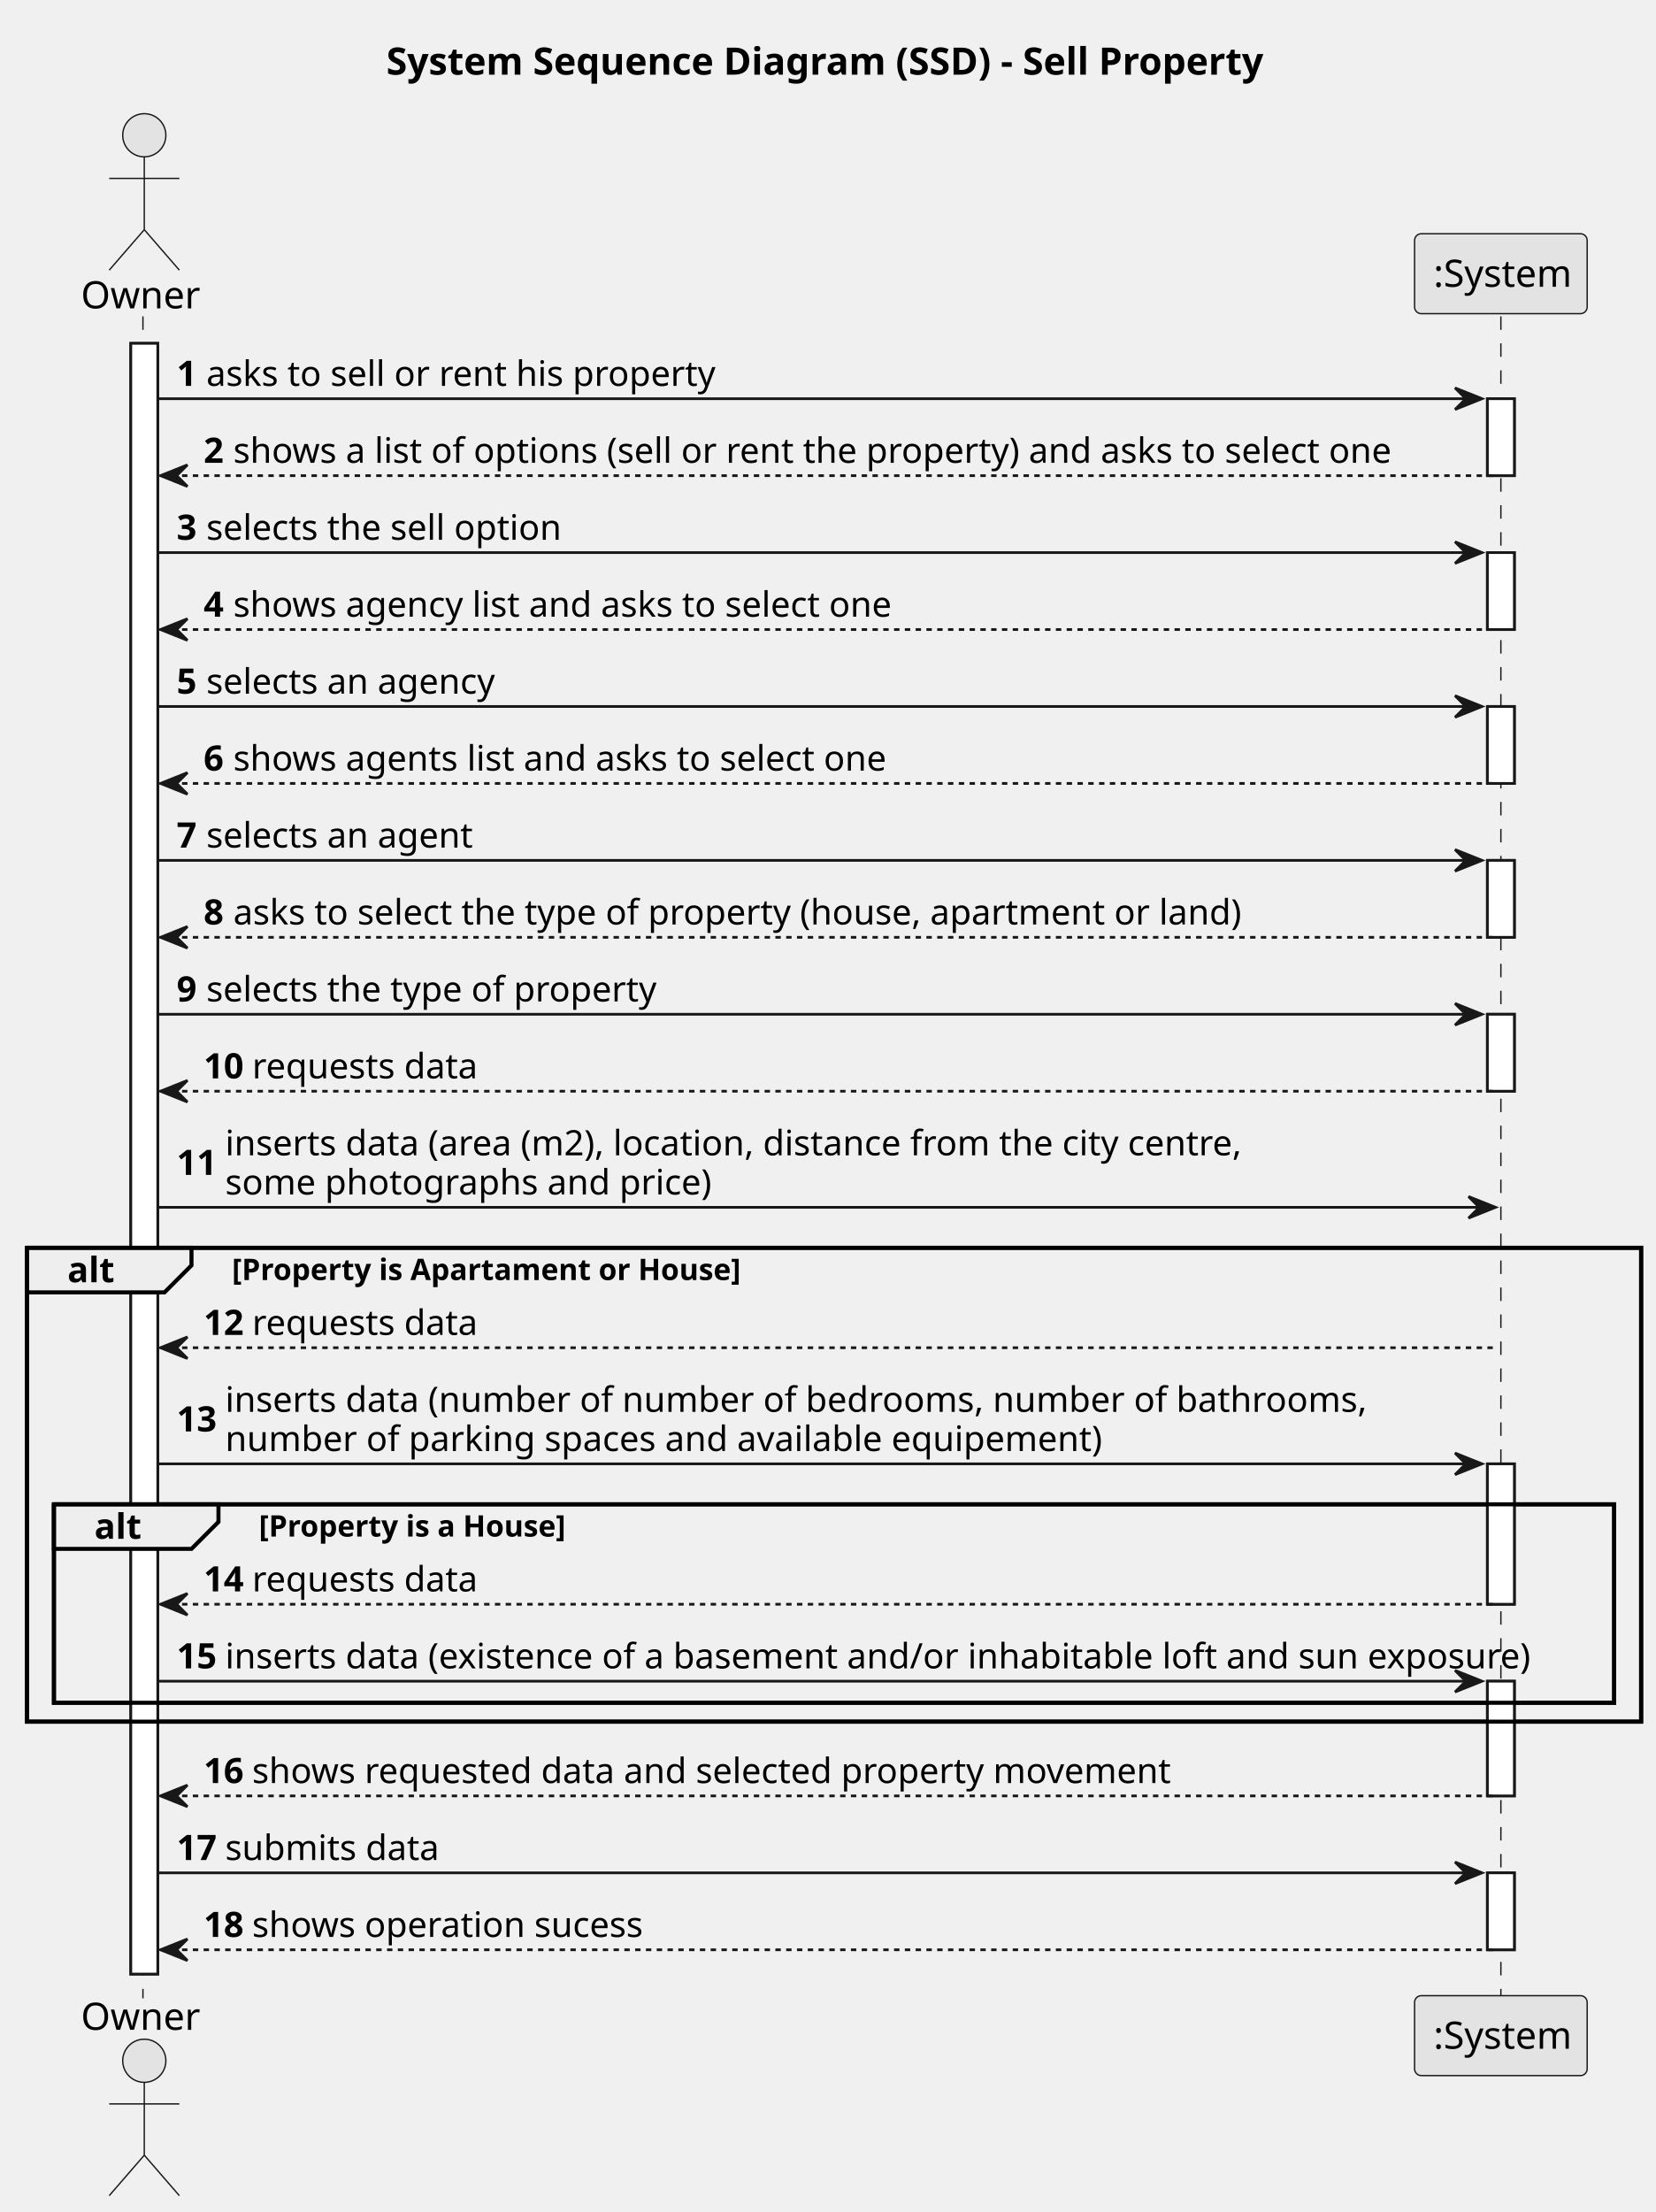
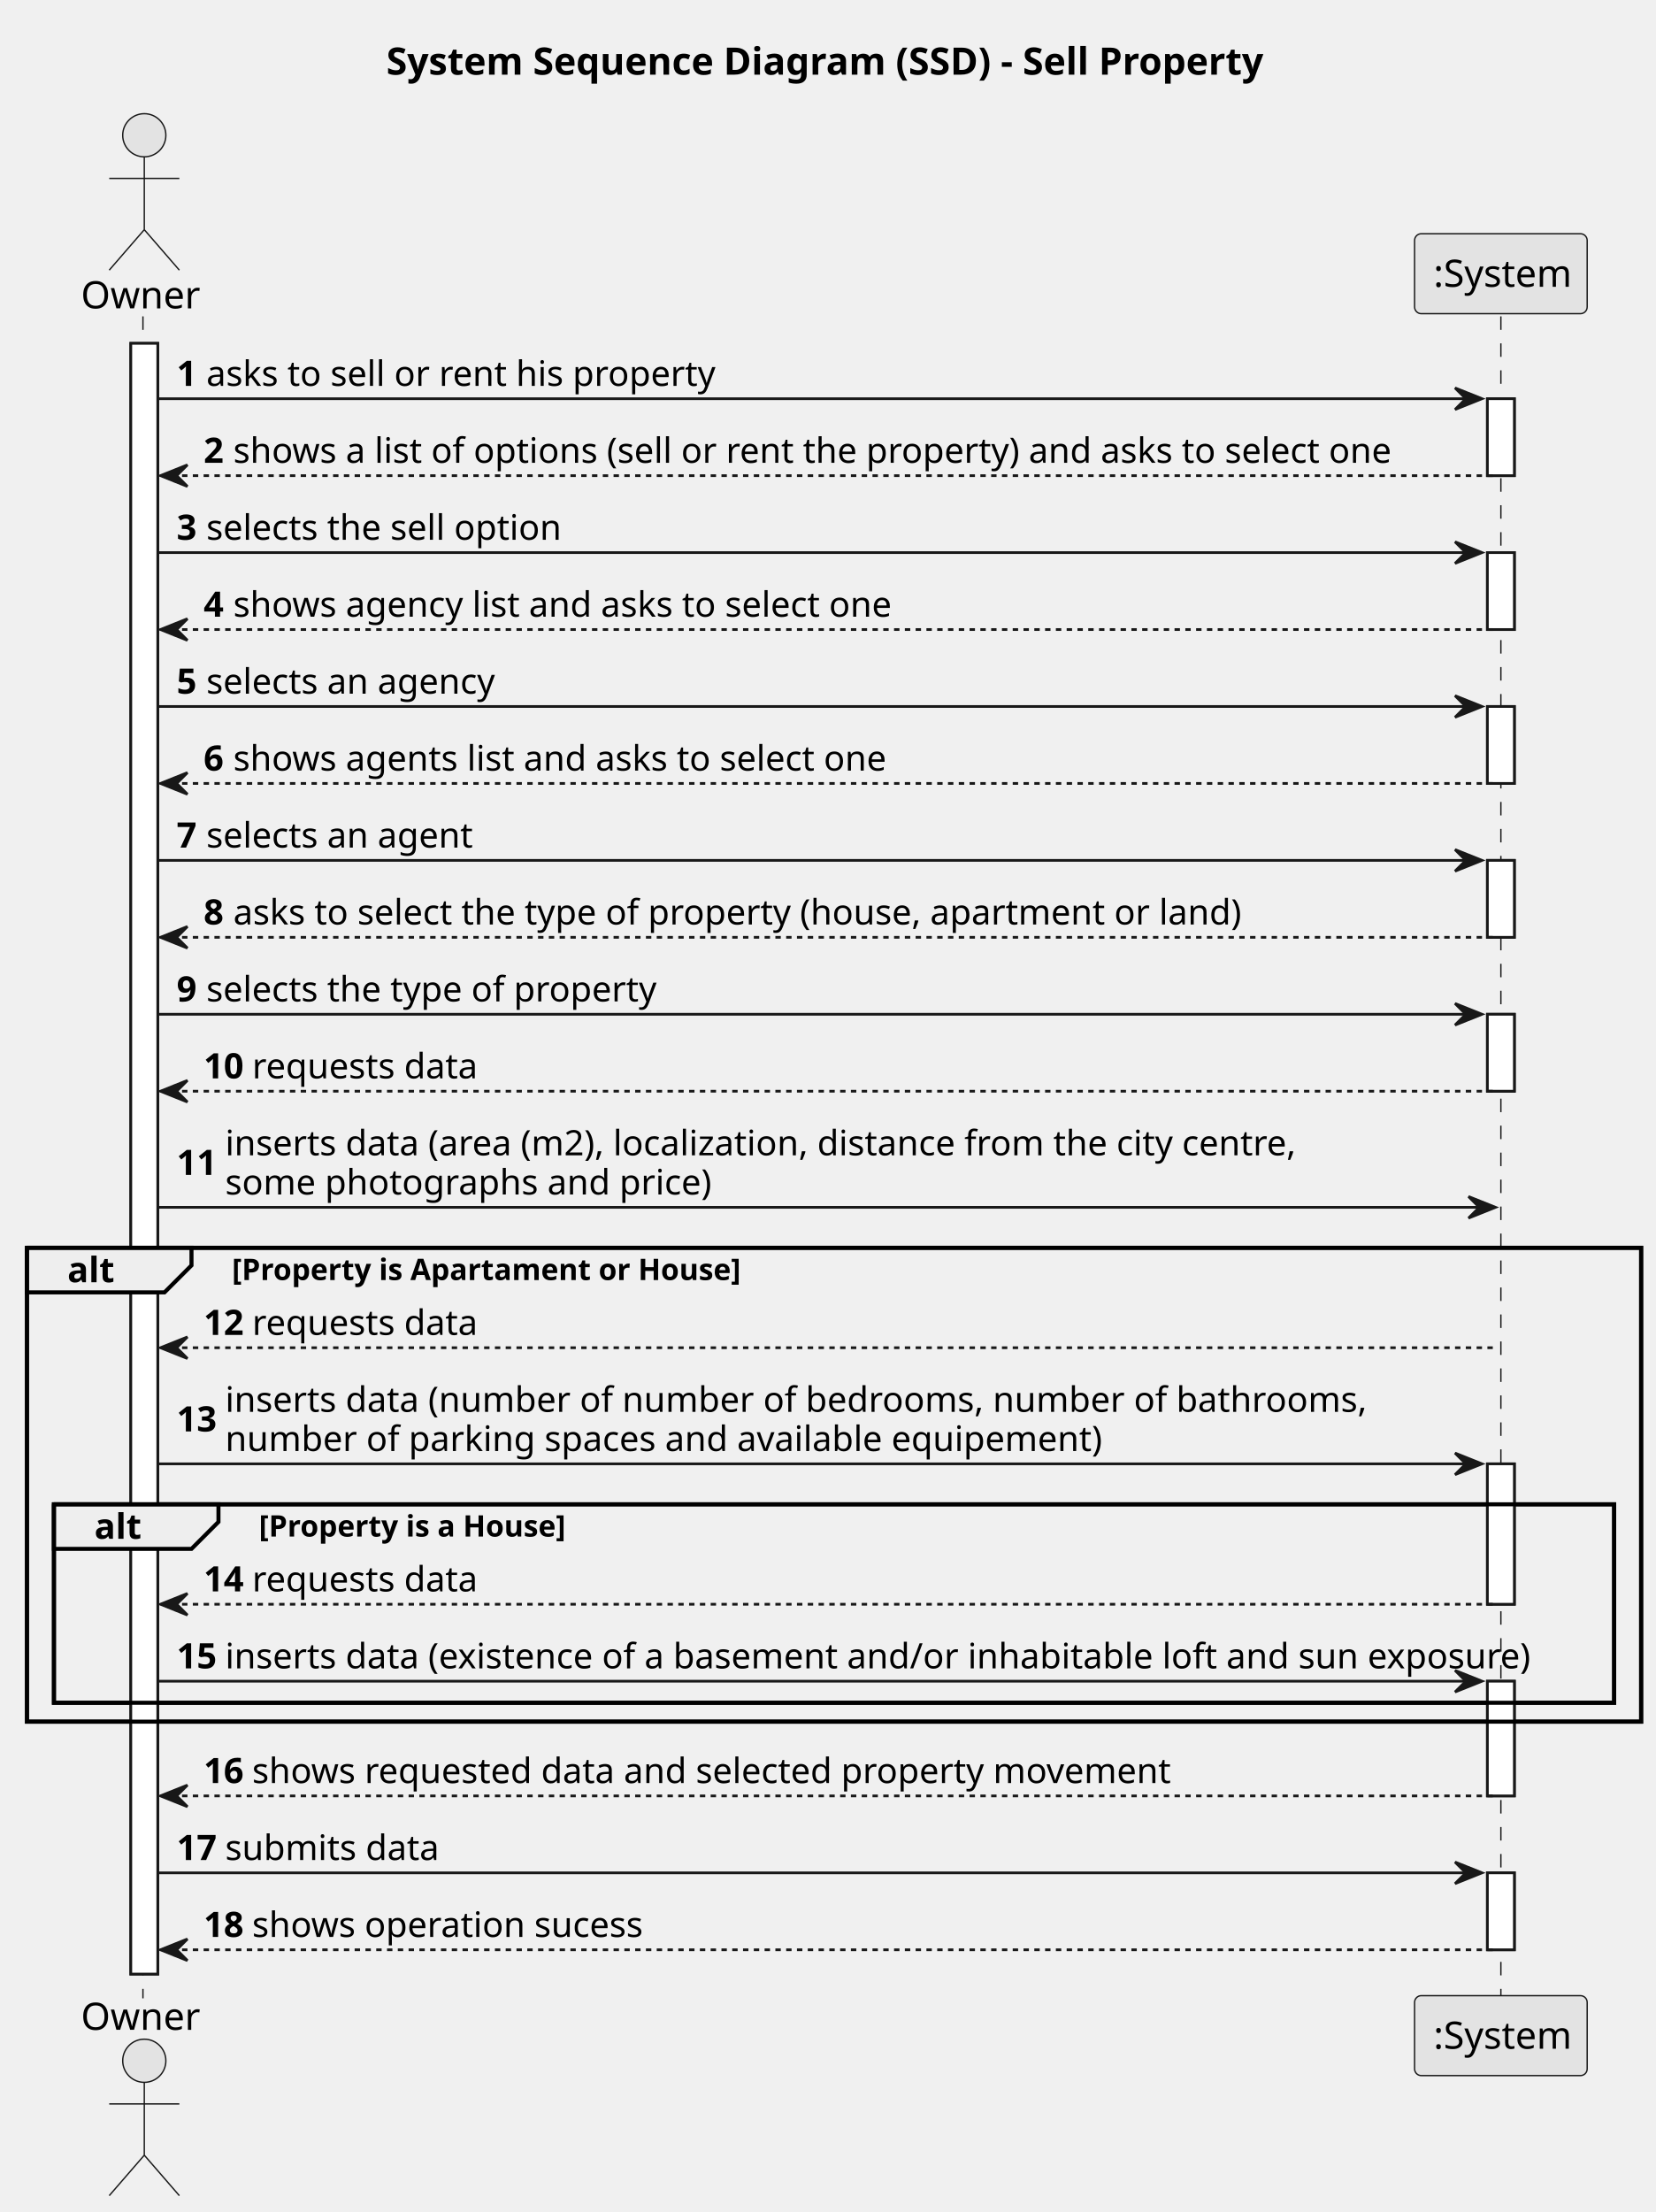
<svg xmlns="http://www.w3.org/2000/svg" contentStyleType="text/css" height="820px" preserveAspectRatio="none" style="width:614px;height:820px;background:#FFFFFF;" version="1.1" viewBox="0 0 614 820" width="614px" zoomAndPan="magnify">
  <defs />
  <g>
    <text fill="#000000" font-family="sans-serif" font-size="14" font-weight="bold" lengthAdjust="spacing" textLength="331" x="143.25" y="27.674">System Sequence Diagram (SSD) - Sell Property</text>
    <rect fill="#FFFFFF" height="604.516" style="stroke:#181818;stroke-width:1.0;" width="10" x="48.5" y="127.281" />
    <rect fill="#FFFFFF" height="28.523" style="stroke:#181818;stroke-width:1.0;" width="10" x="551.5" y="147.805" />
    <rect fill="#FFFFFF" height="28.523" style="stroke:#181818;stroke-width:1.0;" width="10" x="551.5" y="204.852" />
    <rect fill="#FFFFFF" height="28.523" style="stroke:#181818;stroke-width:1.0;" width="10" x="551.5" y="261.898" />
    <rect fill="#FFFFFF" height="28.523" style="stroke:#181818;stroke-width:1.0;" width="10" x="551.5" y="318.945" />
    <rect fill="#FFFFFF" height="28.523" style="stroke:#181818;stroke-width:1.0;" width="10" x="551.5" y="375.992" />
    <rect fill="#FFFFFF" height="52.047" style="stroke:#181818;stroke-width:1.0;" width="10" x="551.5" y="542.656" />
    <rect fill="#FFFFFF" height="42.523" style="stroke:#181818;stroke-width:1.0;" width="10" x="551.5" y="623.227" />
    <rect fill="#FFFFFF" height="28.523" style="stroke:#181818;stroke-width:1.0;" width="10" x="551.5" y="694.273" />
    <rect fill="none" height="175.664" style="stroke:#000000;stroke-width:1.5;" width="598.5" x="10" y="462.562" />
    <rect fill="none" height="73.57" style="stroke:#000000;stroke-width:1.5;" width="578.5" x="20" y="557.656" />
    <line style="stroke:#181818;stroke-width:0.5;stroke-dasharray:5.0,5.0;" x1="53" x2="53" y1="117.281" y2="740.797" />
    <line style="stroke:#181818;stroke-width:0.5;stroke-dasharray:5.0,5.0;" x1="556.5" x2="556.5" y1="117.281" y2="740.797" />
    <text fill="#000000" font-family="sans-serif" font-size="14" lengthAdjust="spacing" textLength="41" x="30" y="114.314">Owner</text>
    <ellipse cx="53.5" cy="50.141" fill="#E3E3E3" rx="8" ry="8" style="stroke:#181818;stroke-width:0.5;" />
    <path d="M53.5,58.141 L53.5,85.141 M40.5,66.141 L66.5,66.141 M53.5,85.141 L40.5,100.141 M53.5,85.141 L66.5,100.141 " fill="none" style="stroke:#181818;stroke-width:0.5;" />
    <text fill="#000000" font-family="sans-serif" font-size="14" lengthAdjust="spacing" textLength="41" x="30" y="752.471">Owner</text>
    <ellipse cx="53.5" cy="763.938" fill="#E3E3E3" rx="8" ry="8" style="stroke:#181818;stroke-width:0.5;" />
    <path d="M53.5,771.938 L53.5,798.938 M40.5,779.938 L66.5,779.938 M53.5,798.938 L40.5,813.938 M53.5,798.938 L66.5,813.938 " fill="none" style="stroke:#181818;stroke-width:0.5;" />
    <rect fill="#E3E3E3" height="29.641" rx="2.5" ry="2.5" style="stroke:#181818;stroke-width:0.5;" width="64" x="524.5" y="86.641" />
    <text fill="#000000" font-family="sans-serif" font-size="14" lengthAdjust="spacing" textLength="50" x="531.5" y="106.314">:System</text>
    <rect fill="#E3E3E3" height="29.641" rx="2.5" ry="2.5" style="stroke:#181818;stroke-width:0.5;" width="64" x="524.5" y="739.797" />
    <text fill="#000000" font-family="sans-serif" font-size="14" lengthAdjust="spacing" textLength="50" x="531.5" y="759.471">:System</text>
    <rect fill="#FFFFFF" height="604.516" style="stroke:#181818;stroke-width:1.0;" width="10" x="48.5" y="127.281" />
    <rect fill="#FFFFFF" height="28.523" style="stroke:#181818;stroke-width:1.0;" width="10" x="551.5" y="147.805" />
    <rect fill="#FFFFFF" height="28.523" style="stroke:#181818;stroke-width:1.0;" width="10" x="551.5" y="204.852" />
    <rect fill="#FFFFFF" height="28.523" style="stroke:#181818;stroke-width:1.0;" width="10" x="551.5" y="261.898" />
    <rect fill="#FFFFFF" height="28.523" style="stroke:#181818;stroke-width:1.0;" width="10" x="551.5" y="318.945" />
    <rect fill="#FFFFFF" height="28.523" style="stroke:#181818;stroke-width:1.0;" width="10" x="551.5" y="375.992" />
    <rect fill="#FFFFFF" height="52.047" style="stroke:#181818;stroke-width:1.0;" width="10" x="551.5" y="542.656" />
    <rect fill="#FFFFFF" height="42.523" style="stroke:#181818;stroke-width:1.0;" width="10" x="551.5" y="623.227" />
    <rect fill="#FFFFFF" height="28.523" style="stroke:#181818;stroke-width:1.0;" width="10" x="551.5" y="694.273" />
    <polygon fill="#181818" points="539.5,143.805,549.5,147.805,539.5,151.805,543.5,147.805" style="stroke:#181818;stroke-width:1.0;" />
    <line style="stroke:#181818;stroke-width:1.0;" x1="58.5" x2="545.5" y1="147.805" y2="147.805" />
    <text fill="#000000" font-family="sans-serif" font-size="13" font-weight="bold" lengthAdjust="spacing" textLength="7" x="65.5" y="143.05">1</text>
    <text fill="#000000" font-family="sans-serif" font-size="13" lengthAdjust="spacing" textLength="180" x="76.5" y="143.05">asks to sell or rent his property</text>
    <polygon fill="#181818" points="69.5,172.328,59.5,176.328,69.5,180.328,65.5,176.328" style="stroke:#181818;stroke-width:1.0;" />
    <line style="stroke:#181818;stroke-width:1.0;stroke-dasharray:2.0,2.0;" x1="63.5" x2="555.5" y1="176.328" y2="176.328" />
    <text fill="#000000" font-family="sans-serif" font-size="13" font-weight="bold" lengthAdjust="spacing" textLength="7" x="75.5" y="171.573">2</text>
    <text fill="#000000" font-family="sans-serif" font-size="13" lengthAdjust="spacing" textLength="411" x="86.5" y="171.573">shows a list of options (sell or rent the property) and asks to select one</text>
    <polygon fill="#181818" points="539.5,200.852,549.5,204.852,539.5,208.852,543.5,204.852" style="stroke:#181818;stroke-width:1.0;" />
    <line style="stroke:#181818;stroke-width:1.0;" x1="58.5" x2="545.5" y1="204.852" y2="204.852" />
    <text fill="#000000" font-family="sans-serif" font-size="13" font-weight="bold" lengthAdjust="spacing" textLength="7" x="65.5" y="200.097">3</text>
    <text fill="#000000" font-family="sans-serif" font-size="13" lengthAdjust="spacing" textLength="127" x="76.5" y="200.097">selects the sell option</text>
    <polygon fill="#181818" points="69.5,229.375,59.5,233.375,69.5,237.375,65.5,233.375" style="stroke:#181818;stroke-width:1.0;" />
    <line style="stroke:#181818;stroke-width:1.0;stroke-dasharray:2.0,2.0;" x1="63.5" x2="555.5" y1="233.375" y2="233.375" />
    <text fill="#000000" font-family="sans-serif" font-size="13" font-weight="bold" lengthAdjust="spacing" textLength="7" x="75.5" y="228.62">4</text>
    <text fill="#000000" font-family="sans-serif" font-size="13" lengthAdjust="spacing" textLength="240" x="86.5" y="228.62">shows agency list and asks to select one</text>
    <polygon fill="#181818" points="539.5,257.898,549.5,261.898,539.5,265.898,543.5,261.898" style="stroke:#181818;stroke-width:1.0;" />
    <line style="stroke:#181818;stroke-width:1.0;" x1="58.5" x2="545.5" y1="261.898" y2="261.898" />
    <text fill="#000000" font-family="sans-serif" font-size="13" font-weight="bold" lengthAdjust="spacing" textLength="7" x="65.5" y="257.144">5</text>
    <text fill="#000000" font-family="sans-serif" font-size="13" lengthAdjust="spacing" textLength="106" x="76.5" y="257.144">selects an agency</text>
    <polygon fill="#181818" points="69.5,286.422,59.5,290.422,69.5,294.422,65.5,290.422" style="stroke:#181818;stroke-width:1.0;" />
    <line style="stroke:#181818;stroke-width:1.0;stroke-dasharray:2.0,2.0;" x1="63.5" x2="555.5" y1="290.422" y2="290.422" />
    <text fill="#000000" font-family="sans-serif" font-size="13" font-weight="bold" lengthAdjust="spacing" textLength="7" x="75.5" y="285.667">6</text>
    <text fill="#000000" font-family="sans-serif" font-size="13" lengthAdjust="spacing" textLength="237" x="86.5" y="285.667">shows agents list and asks to select one</text>
    <polygon fill="#181818" points="539.5,314.945,549.5,318.945,539.5,322.945,543.5,318.945" style="stroke:#181818;stroke-width:1.0;" />
    <line style="stroke:#181818;stroke-width:1.0;" x1="58.5" x2="545.5" y1="318.945" y2="318.945" />
    <text fill="#000000" font-family="sans-serif" font-size="13" font-weight="bold" lengthAdjust="spacing" textLength="7" x="65.5" y="314.19">7</text>
    <text fill="#000000" font-family="sans-serif" font-size="13" lengthAdjust="spacing" textLength="96" x="76.5" y="314.19">selects an agent</text>
    <polygon fill="#181818" points="69.5,343.469,59.5,347.469,69.5,351.469,65.5,347.469" style="stroke:#181818;stroke-width:1.0;" />
    <line style="stroke:#181818;stroke-width:1.0;stroke-dasharray:2.0,2.0;" x1="63.5" x2="555.5" y1="347.469" y2="347.469" />
    <text fill="#000000" font-family="sans-serif" font-size="13" font-weight="bold" lengthAdjust="spacing" textLength="7" x="75.5" y="342.714">8</text>
    <text fill="#000000" font-family="sans-serif" font-size="13" lengthAdjust="spacing" textLength="354" x="86.5" y="342.714">asks to select the type of property (house, apartment or land)</text>
    <polygon fill="#181818" points="539.5,371.992,549.5,375.992,539.5,379.992,543.5,375.992" style="stroke:#181818;stroke-width:1.0;" />
    <line style="stroke:#181818;stroke-width:1.0;" x1="58.5" x2="545.5" y1="375.992" y2="375.992" />
    <text fill="#000000" font-family="sans-serif" font-size="13" font-weight="bold" lengthAdjust="spacing" textLength="7" x="65.5" y="371.237">9</text>
    <text fill="#000000" font-family="sans-serif" font-size="13" lengthAdjust="spacing" textLength="158" x="76.5" y="371.237">selects the type of property</text>
    <polygon fill="#181818" points="69.5,400.516,59.5,404.516,69.5,408.516,65.5,404.516" style="stroke:#181818;stroke-width:1.0;" />
    <line style="stroke:#181818;stroke-width:1.0;stroke-dasharray:2.0,2.0;" x1="63.5" x2="555.5" y1="404.516" y2="404.516" />
    <text fill="#000000" font-family="sans-serif" font-size="13" font-weight="bold" lengthAdjust="spacing" textLength="14" x="75.5" y="399.761">10</text>
    <text fill="#000000" font-family="sans-serif" font-size="13" lengthAdjust="spacing" textLength="79" x="93.5" y="399.761">requests data</text>
    <polygon fill="#181818" points="544.5,443.562,554.5,447.562,544.5,451.562,548.5,447.562" style="stroke:#181818;stroke-width:1.0;" />
    <line style="stroke:#181818;stroke-width:1.0;" x1="58.5" x2="550.5" y1="447.562" y2="447.562" />
    <text fill="#000000" font-family="sans-serif" font-size="13" font-weight="bold" lengthAdjust="spacing" textLength="14" x="65.5" y="435.546">11</text>
-     <text fill="#000000" font-family="sans-serif" font-size="13" lengthAdjust="spacing" textLength="361" x="83.5" y="428.284">inserts data (area (m2), location, distance from the city centre,</text>
+     <text fill="#000000" font-family="sans-serif" font-size="13" lengthAdjust="spacing" textLength="361" x="83.5" y="428.284">inserts data (area (m2), localization, distance from the city centre,</text>
    <text fill="#000000" font-family="sans-serif" font-size="13" lengthAdjust="spacing" textLength="168" x="83.5" y="442.808">some photographs and price)</text>
    <path d="M10,462.562 L71,462.562 L71,469.086 L61,479.086 L10,479.086 L10,462.562 " fill="#EEEEEE" style="stroke:#000000;stroke-width:1.5;" />
    <rect fill="none" height="175.664" style="stroke:#000000;stroke-width:1.5;" width="598.5" x="10" y="462.562" />
    <text fill="#000000" font-family="sans-serif" font-size="13" font-weight="bold" lengthAdjust="spacing" textLength="16" x="25" y="475.331">alt</text>
    <text fill="#000000" font-family="sans-serif" font-size="11" font-weight="bold" lengthAdjust="spacing" textLength="190" x="86" y="474.521">[Property is Apartament or House]</text>
    <polygon fill="#181818" points="69.5,495.609,59.5,499.609,69.5,503.609,65.5,499.609" style="stroke:#181818;stroke-width:1.0;" />
    <line style="stroke:#181818;stroke-width:1.0;stroke-dasharray:2.0,2.0;" x1="63.5" x2="555.5" y1="499.609" y2="499.609" />
    <text fill="#000000" font-family="sans-serif" font-size="13" font-weight="bold" lengthAdjust="spacing" textLength="14" x="75.5" y="494.854">12</text>
    <text fill="#000000" font-family="sans-serif" font-size="13" lengthAdjust="spacing" textLength="79" x="93.5" y="494.854">requests data</text>
    <polygon fill="#181818" points="539.5,538.656,549.5,542.656,539.5,546.656,543.5,542.656" style="stroke:#181818;stroke-width:1.0;" />
    <line style="stroke:#181818;stroke-width:1.0;" x1="58.5" x2="545.5" y1="542.656" y2="542.656" />
    <text fill="#000000" font-family="sans-serif" font-size="13" font-weight="bold" lengthAdjust="spacing" textLength="14" x="65.5" y="530.64">13</text>
    <text fill="#000000" font-family="sans-serif" font-size="13" lengthAdjust="spacing" textLength="389" x="83.5" y="523.378">inserts data (number of number of bedrooms, number of bathrooms,</text>
    <text fill="#000000" font-family="sans-serif" font-size="13" lengthAdjust="spacing" textLength="302" x="83.5" y="537.901">number of parking spaces and available equipement)</text>
    <path d="M20,557.656 L81,557.656 L81,564.18 L71,574.18 L20,574.18 L20,557.656 " fill="#EEEEEE" style="stroke:#000000;stroke-width:1.5;" />
    <rect fill="none" height="73.57" style="stroke:#000000;stroke-width:1.5;" width="578.5" x="20" y="557.656" />
    <text fill="#000000" font-family="sans-serif" font-size="13" font-weight="bold" lengthAdjust="spacing" textLength="16" x="35" y="570.425">alt</text>
    <text fill="#000000" font-family="sans-serif" font-size="11" font-weight="bold" lengthAdjust="spacing" textLength="116" x="96" y="569.614">[Property is a House]</text>
    <polygon fill="#181818" points="69.5,590.703,59.5,594.703,69.5,598.703,65.5,594.703" style="stroke:#181818;stroke-width:1.0;" />
    <line style="stroke:#181818;stroke-width:1.0;stroke-dasharray:2.0,2.0;" x1="63.5" x2="555.5" y1="594.703" y2="594.703" />
    <text fill="#000000" font-family="sans-serif" font-size="13" font-weight="bold" lengthAdjust="spacing" textLength="14" x="75.5" y="589.948">14</text>
    <text fill="#000000" font-family="sans-serif" font-size="13" lengthAdjust="spacing" textLength="79" x="93.5" y="589.948">requests data</text>
    <polygon fill="#181818" points="539.5,619.227,549.5,623.227,539.5,627.227,543.5,623.227" style="stroke:#181818;stroke-width:1.0;" />
    <line style="stroke:#181818;stroke-width:1.0;" x1="58.5" x2="545.5" y1="623.227" y2="623.227" />
    <text fill="#000000" font-family="sans-serif" font-size="13" font-weight="bold" lengthAdjust="spacing" textLength="14" x="65.5" y="618.472">15</text>
    <text fill="#000000" font-family="sans-serif" font-size="13" lengthAdjust="spacing" textLength="456" x="83.5" y="618.472">inserts data (existence of a basement and/or inhabitable loft and sun exposure)</text>
    <polygon fill="#181818" points="69.5,661.75,59.5,665.75,69.5,669.75,65.5,665.75" style="stroke:#181818;stroke-width:1.0;" />
    <line style="stroke:#181818;stroke-width:1.0;stroke-dasharray:2.0,2.0;" x1="63.5" x2="555.5" y1="665.75" y2="665.75" />
    <text fill="#000000" font-family="sans-serif" font-size="13" font-weight="bold" lengthAdjust="spacing" textLength="14" x="75.5" y="660.995">16</text>
    <text fill="#000000" font-family="sans-serif" font-size="13" lengthAdjust="spacing" textLength="319" x="93.5" y="660.995">shows requested data and selected property movement</text>
    <polygon fill="#181818" points="539.5,690.273,549.5,694.273,539.5,698.273,543.5,694.273" style="stroke:#181818;stroke-width:1.0;" />
    <line style="stroke:#181818;stroke-width:1.0;" x1="58.5" x2="545.5" y1="694.273" y2="694.273" />
    <text fill="#000000" font-family="sans-serif" font-size="13" font-weight="bold" lengthAdjust="spacing" textLength="14" x="65.5" y="689.519">17</text>
    <text fill="#000000" font-family="sans-serif" font-size="13" lengthAdjust="spacing" textLength="75" x="83.5" y="689.519">submits data</text>
    <polygon fill="#181818" points="69.5,718.797,59.5,722.797,69.5,726.797,65.5,722.797" style="stroke:#181818;stroke-width:1.0;" />
    <line style="stroke:#181818;stroke-width:1.0;stroke-dasharray:2.0,2.0;" x1="63.5" x2="555.5" y1="722.797" y2="722.797" />
    <text fill="#000000" font-family="sans-serif" font-size="13" font-weight="bold" lengthAdjust="spacing" textLength="14" x="75.5" y="718.042">18</text>
    <text fill="#000000" font-family="sans-serif" font-size="13" lengthAdjust="spacing" textLength="140" x="93.5" y="718.042">shows operation sucess</text>
  </g>
</svg>
